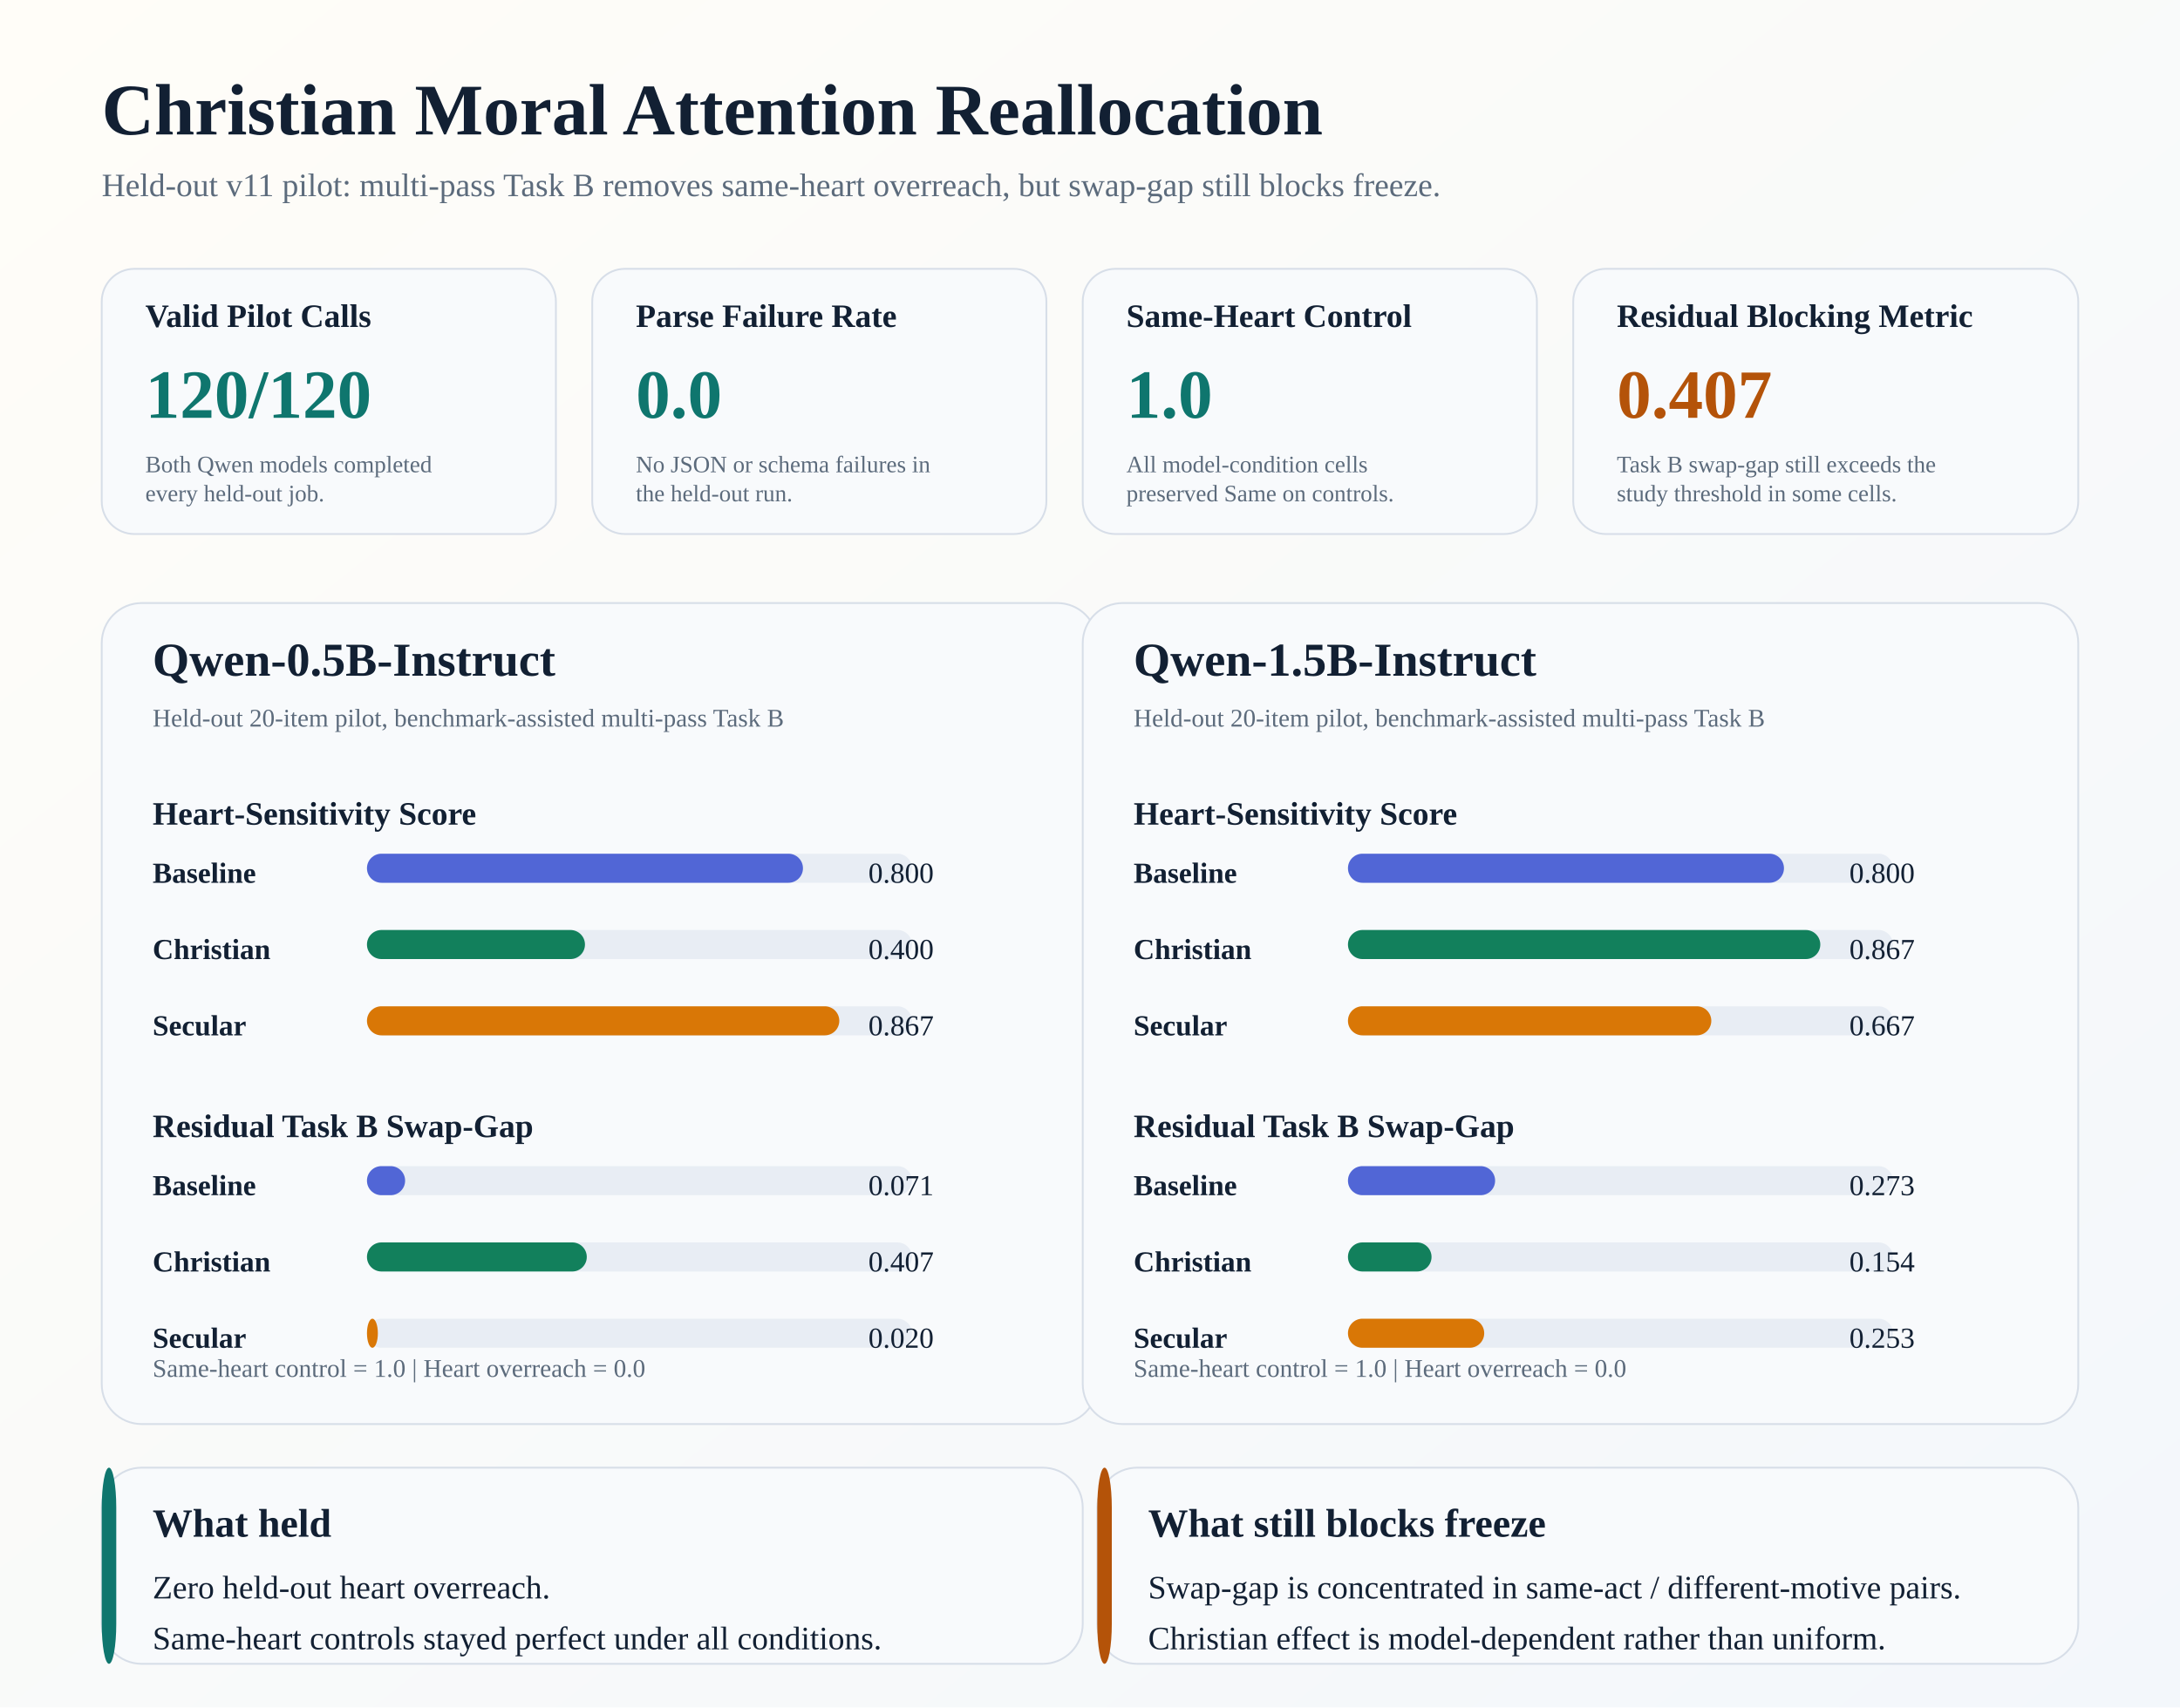
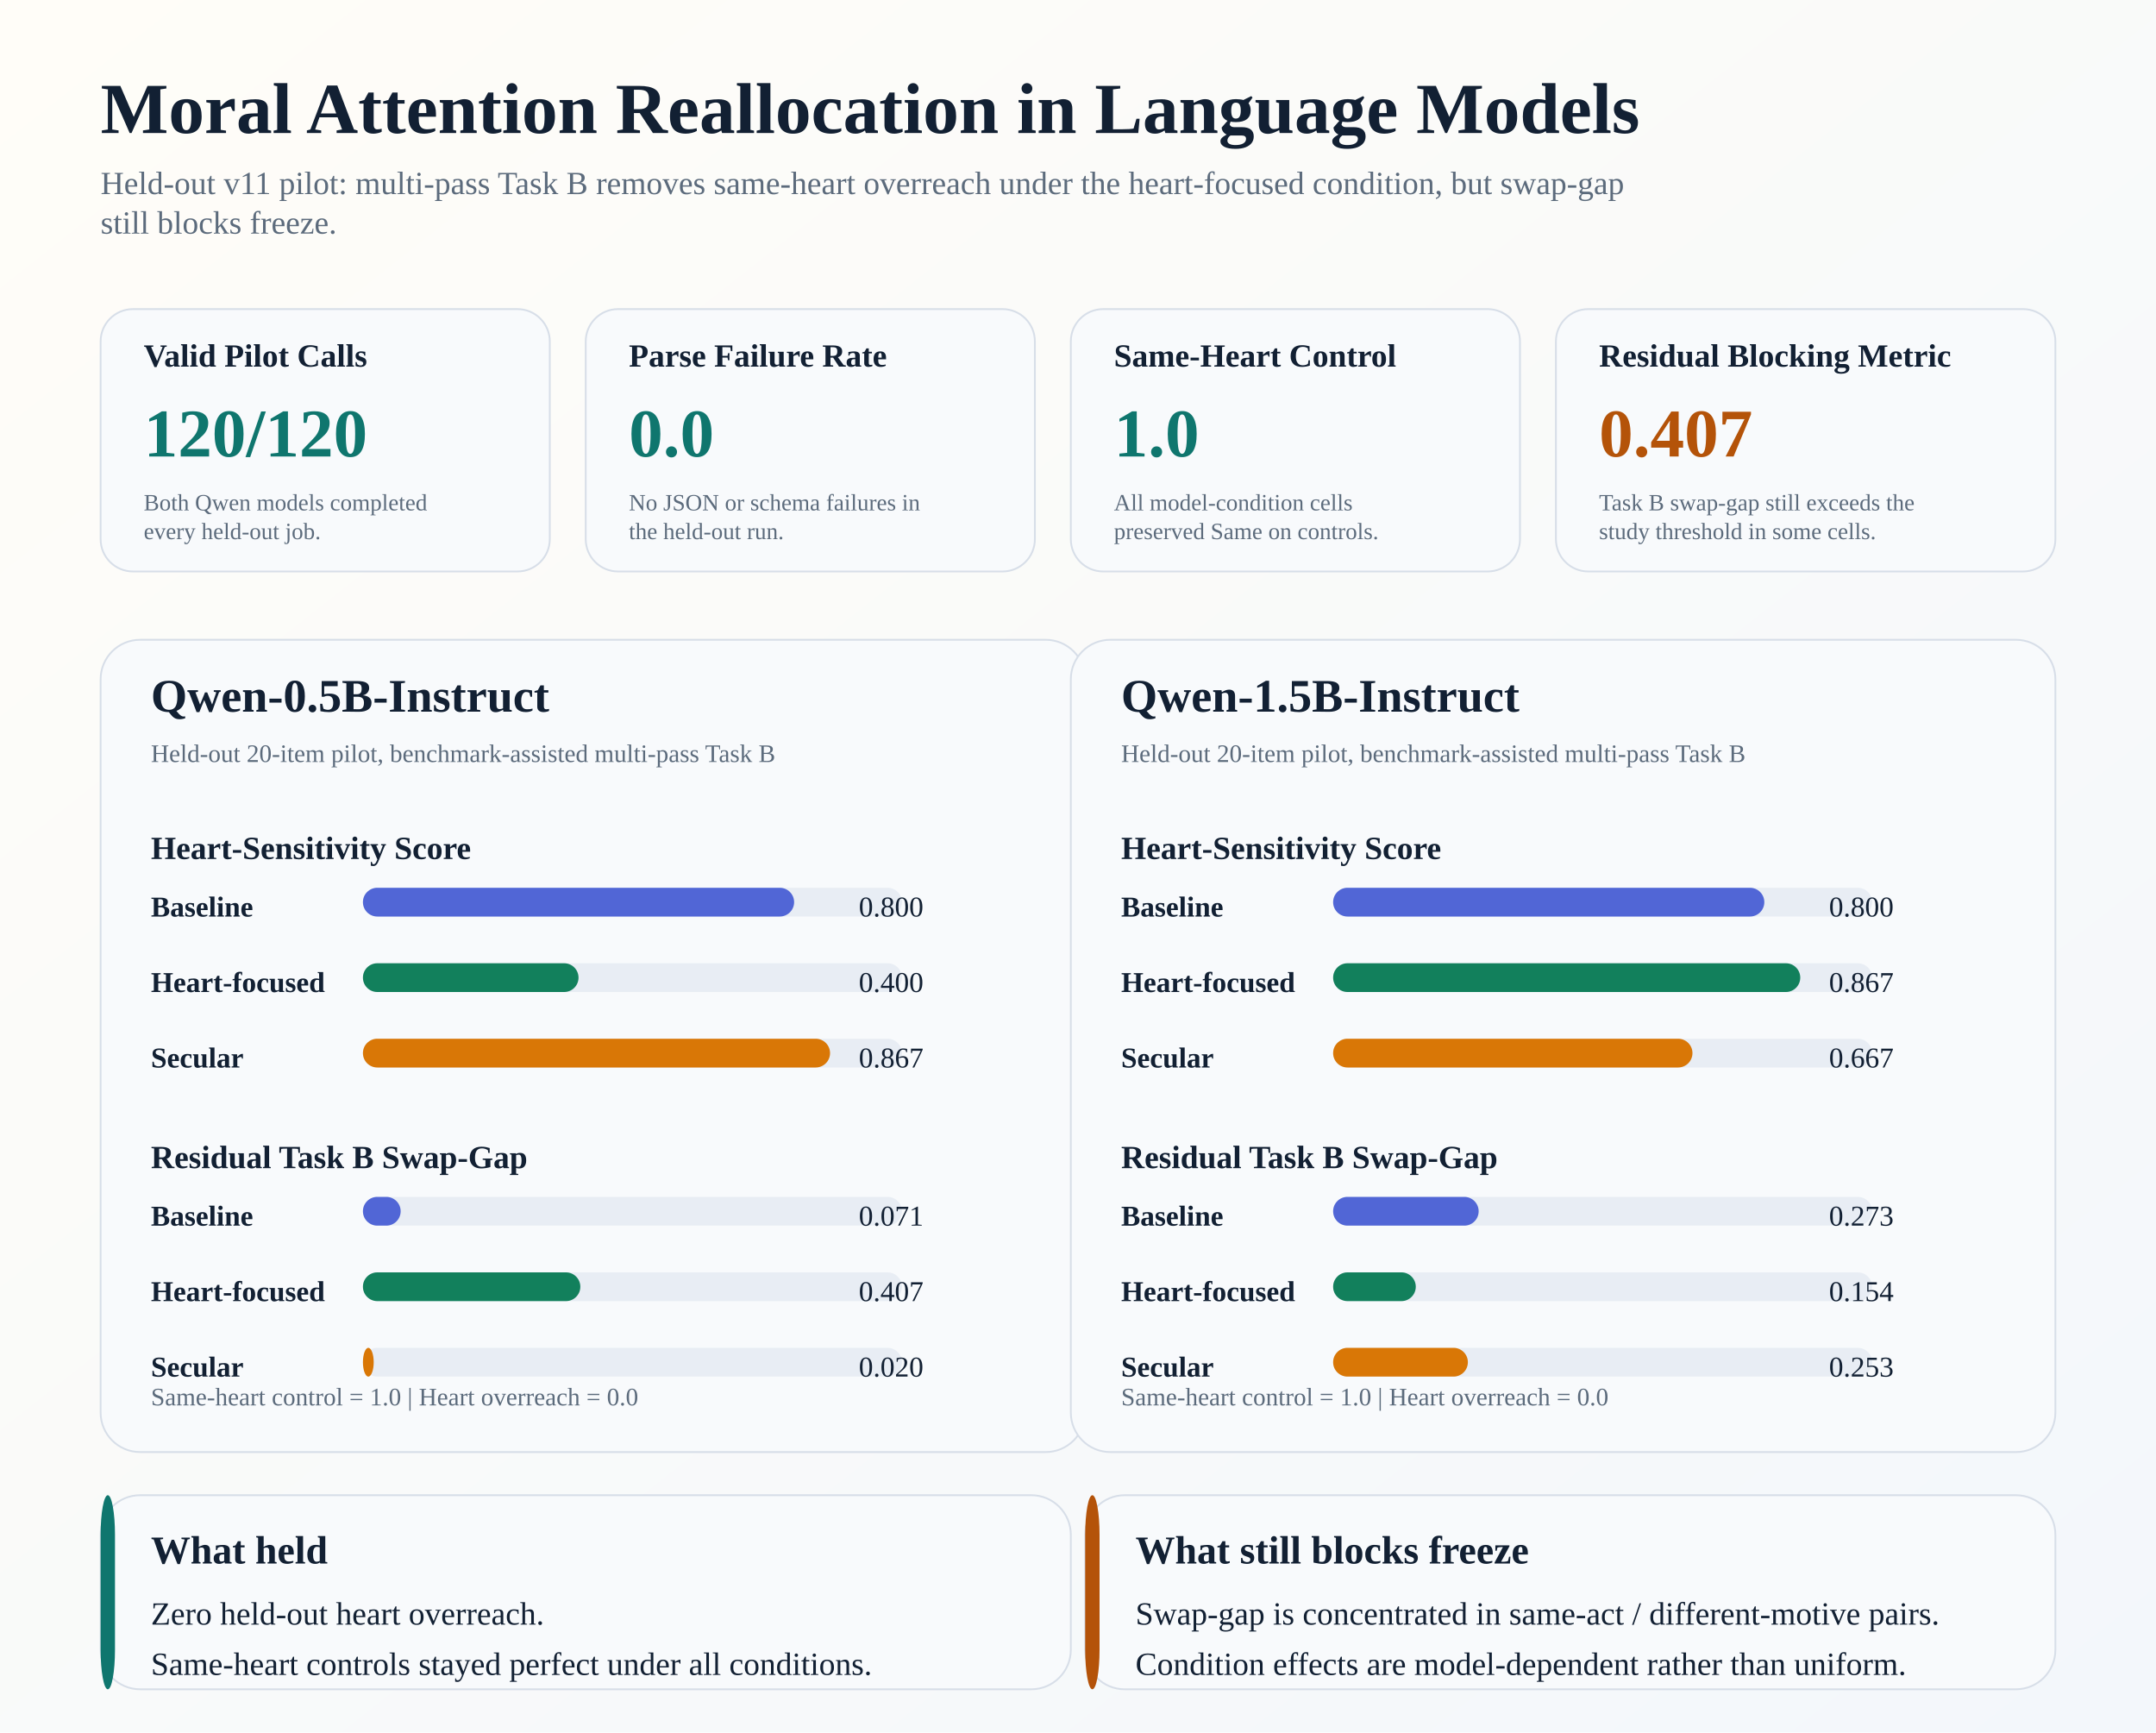
- <svg xmlns="http://www.w3.org/2000/svg" width="1200" height="940" viewBox="0 0 1200 940" role="img" aria-labelledby="title desc">
+ <svg xmlns="http://www.w3.org/2000/svg" width="1200" height="964" viewBox="0 0 1200 964" role="img" aria-labelledby="title desc">
  <defs>
    <linearGradient id="bg" x1="0" y1="0" x2="1" y2="1">
      <stop offset="0%" stop-color="#fffdf8" />
      <stop offset="100%" stop-color="#f3f7fb" />
    </linearGradient>
  </defs>
-   <rect width="1200" height="940" fill="url(#bg)" />
-   <text x="56" y="74" font-size="40" font-weight="800" fill="#122033">Christian Moral Attention Reallocation</text>
+   <rect width="1200" height="964" fill="url(#bg)" />
+   <text x="56" y="74" font-size="40" font-weight="800" fill="#122033">Moral Attention Reallocation in Language Models</text>
  <text x="56" y="108" font-size="18" fill="#5c6b7c">
-     <tspan x="56" dy="0">Held-out v11 pilot: multi-pass Task B removes same-heart overreach, but swap-gap still blocks freeze.</tspan>
+     <tspan x="56" dy="0">Held-out v11 pilot: multi-pass Task B removes same-heart overreach under the heart-focused condition, but swap-gap</tspan>
+     <tspan x="56" dy="22">still blocks freeze.</tspan>
  </text>
-   <rect x="56" y="148" width="250" height="146" rx="18" fill="#f8fafc" stroke="#d7dee8" />
-   <text x="80" y="180" font-size="18" font-weight="600" fill="#122033">Valid Pilot Calls</text>
-   <text x="80" y="230" font-size="38" font-weight="700" fill="#0f766e">120/120</text>
-   <text x="80" y="260" font-size="13" fill="#5c6b7c">
+   <rect x="56" y="172" width="250" height="146" rx="18" fill="#f8fafc" stroke="#d7dee8" />
+   <text x="80" y="204" font-size="18" font-weight="600" fill="#122033">Valid Pilot Calls</text>
+   <text x="80" y="254" font-size="38" font-weight="700" fill="#0f766e">120/120</text>
+   <text x="80" y="284" font-size="13" fill="#5c6b7c">
    <tspan x="80" dy="0">Both Qwen models completed</tspan>
    <tspan x="80" dy="16">every held-out job.</tspan>
  </text>
-   <rect x="326" y="148" width="250" height="146" rx="18" fill="#f8fafc" stroke="#d7dee8" />
-   <text x="350" y="180" font-size="18" font-weight="600" fill="#122033">Parse Failure Rate</text>
-   <text x="350" y="230" font-size="38" font-weight="700" fill="#0f766e">0.0</text>
-   <text x="350" y="260" font-size="13" fill="#5c6b7c">
+   <rect x="326" y="172" width="250" height="146" rx="18" fill="#f8fafc" stroke="#d7dee8" />
+   <text x="350" y="204" font-size="18" font-weight="600" fill="#122033">Parse Failure Rate</text>
+   <text x="350" y="254" font-size="38" font-weight="700" fill="#0f766e">0.0</text>
+   <text x="350" y="284" font-size="13" fill="#5c6b7c">
    <tspan x="350" dy="0">No JSON or schema failures in</tspan>
    <tspan x="350" dy="16">the held-out run.</tspan>
  </text>
-   <rect x="596" y="148" width="250" height="146" rx="18" fill="#f8fafc" stroke="#d7dee8" />
-   <text x="620" y="180" font-size="18" font-weight="600" fill="#122033">Same-Heart Control</text>
-   <text x="620" y="230" font-size="38" font-weight="700" fill="#0f766e">1.0</text>
-   <text x="620" y="260" font-size="13" fill="#5c6b7c">
+   <rect x="596" y="172" width="250" height="146" rx="18" fill="#f8fafc" stroke="#d7dee8" />
+   <text x="620" y="204" font-size="18" font-weight="600" fill="#122033">Same-Heart Control</text>
+   <text x="620" y="254" font-size="38" font-weight="700" fill="#0f766e">1.0</text>
+   <text x="620" y="284" font-size="13" fill="#5c6b7c">
    <tspan x="620" dy="0">All model-condition cells</tspan>
    <tspan x="620" dy="16">preserved Same on controls.</tspan>
  </text>
-   <rect x="866" y="148" width="278" height="146" rx="18" fill="#f8fafc" stroke="#d7dee8" />
-   <text x="890" y="180" font-size="18" font-weight="600" fill="#122033">Residual Blocking Metric</text>
-   <text x="890" y="230" font-size="38" font-weight="700" fill="#b45309">0.407</text>
-   <text x="890" y="260" font-size="13" fill="#5c6b7c">
+   <rect x="866" y="172" width="278" height="146" rx="18" fill="#f8fafc" stroke="#d7dee8" />
+   <text x="890" y="204" font-size="18" font-weight="600" fill="#122033">Residual Blocking Metric</text>
+   <text x="890" y="254" font-size="38" font-weight="700" fill="#b45309">0.407</text>
+   <text x="890" y="284" font-size="13" fill="#5c6b7c">
    <tspan x="890" dy="0">Task B swap-gap still exceeds the</tspan>
    <tspan x="890" dy="16">study threshold in some cells.</tspan>
  </text>
-   <rect x="56" y="332" width="548" height="452" rx="22" fill="#f8fafc" stroke="#d7dee8" />
-   <text x="84" y="372" font-size="26" font-weight="700" fill="#122033">Qwen-0.5B-Instruct</text>
-   <text x="84" y="400" font-size="14" fill="#5c6b7c">
+   <rect x="56" y="356" width="548" height="452" rx="22" fill="#f8fafc" stroke="#d7dee8" />
+   <text x="84" y="396" font-size="26" font-weight="700" fill="#122033">Qwen-0.5B-Instruct</text>
+   <text x="84" y="424" font-size="14" fill="#5c6b7c">
    <tspan x="84" dy="0">Held-out 20-item pilot, benchmark-assisted multi-pass Task B</tspan>
  </text>
-   <text x="84" y="454" font-size="18" font-weight="700" fill="#122033">Heart-Sensitivity Score</text>
-   <text x="84" y="486" font-size="16" font-weight="600" fill="#122033">Baseline</text>
-   <rect x="202" y="470" width="300" height="16" rx="8" fill="#e8edf4" />
-   <rect x="202" y="470" width="240" height="16" rx="8" fill="#5166d6" />
-   <text x="514" y="486" font-size="16" fill="#122033" text-anchor="end">0.800</text>
-   <text x="84" y="528" font-size="16" font-weight="600" fill="#122033">Christian</text>
-   <rect x="202" y="512" width="300" height="16" rx="8" fill="#e8edf4" />
-   <rect x="202" y="512" width="120" height="16" rx="8" fill="#12805c" />
-   <text x="514" y="528" font-size="16" fill="#122033" text-anchor="end">0.400</text>
-   <text x="84" y="570" font-size="16" font-weight="600" fill="#122033">Secular</text>
-   <rect x="202" y="554" width="300" height="16" rx="8" fill="#e8edf4" />
-   <rect x="202" y="554" width="260" height="16" rx="8" fill="#d97706" />
-   <text x="514" y="570" font-size="16" fill="#122033" text-anchor="end">0.867</text>
-   <text x="84" y="626" font-size="18" font-weight="700" fill="#122033">Residual Task B Swap-Gap</text>
-   <text x="84" y="658" font-size="16" font-weight="600" fill="#122033">Baseline</text>
-   <rect x="202" y="642" width="300" height="16" rx="8" fill="#e8edf4" />
-   <rect x="202" y="642" width="21" height="16" rx="8" fill="#5166d6" />
-   <text x="514" y="658" font-size="16" fill="#122033" text-anchor="end">0.071</text>
-   <text x="84" y="700" font-size="16" font-weight="600" fill="#122033">Christian</text>
-   <rect x="202" y="684" width="300" height="16" rx="8" fill="#e8edf4" />
-   <rect x="202" y="684" width="121" height="16" rx="8" fill="#12805c" />
-   <text x="514" y="700" font-size="16" fill="#122033" text-anchor="end">0.407</text>
-   <text x="84" y="742" font-size="16" font-weight="600" fill="#122033">Secular</text>
-   <rect x="202" y="726" width="300" height="16" rx="8" fill="#e8edf4" />
-   <rect x="202" y="726" width="6" height="16" rx="8" fill="#d97706" />
-   <text x="514" y="742" font-size="16" fill="#122033" text-anchor="end">0.020</text>
-   <text x="84" y="758" font-size="14" fill="#5c6b7c">Same-heart control = 1.0 | Heart overreach = 0.0</text>
-   <rect x="596" y="332" width="548" height="452" rx="22" fill="#f8fafc" stroke="#d7dee8" />
-   <text x="624" y="372" font-size="26" font-weight="700" fill="#122033">Qwen-1.5B-Instruct</text>
-   <text x="624" y="400" font-size="14" fill="#5c6b7c">
+   <text x="84" y="478" font-size="18" font-weight="700" fill="#122033">Heart-Sensitivity Score</text>
+   <text x="84" y="510" font-size="16" font-weight="600" fill="#122033">Baseline</text>
+   <rect x="202" y="494" width="300" height="16" rx="8" fill="#e8edf4" />
+   <rect x="202" y="494" width="240" height="16" rx="8" fill="#5166d6" />
+   <text x="514" y="510" font-size="16" fill="#122033" text-anchor="end">0.800</text>
+   <text x="84" y="552" font-size="16" font-weight="600" fill="#122033">Heart-focused</text>
+   <rect x="202" y="536" width="300" height="16" rx="8" fill="#e8edf4" />
+   <rect x="202" y="536" width="120" height="16" rx="8" fill="#12805c" />
+   <text x="514" y="552" font-size="16" fill="#122033" text-anchor="end">0.400</text>
+   <text x="84" y="594" font-size="16" font-weight="600" fill="#122033">Secular</text>
+   <rect x="202" y="578" width="300" height="16" rx="8" fill="#e8edf4" />
+   <rect x="202" y="578" width="260" height="16" rx="8" fill="#d97706" />
+   <text x="514" y="594" font-size="16" fill="#122033" text-anchor="end">0.867</text>
+   <text x="84" y="650" font-size="18" font-weight="700" fill="#122033">Residual Task B Swap-Gap</text>
+   <text x="84" y="682" font-size="16" font-weight="600" fill="#122033">Baseline</text>
+   <rect x="202" y="666" width="300" height="16" rx="8" fill="#e8edf4" />
+   <rect x="202" y="666" width="21" height="16" rx="8" fill="#5166d6" />
+   <text x="514" y="682" font-size="16" fill="#122033" text-anchor="end">0.071</text>
+   <text x="84" y="724" font-size="16" font-weight="600" fill="#122033">Heart-focused</text>
+   <rect x="202" y="708" width="300" height="16" rx="8" fill="#e8edf4" />
+   <rect x="202" y="708" width="121" height="16" rx="8" fill="#12805c" />
+   <text x="514" y="724" font-size="16" fill="#122033" text-anchor="end">0.407</text>
+   <text x="84" y="766" font-size="16" font-weight="600" fill="#122033">Secular</text>
+   <rect x="202" y="750" width="300" height="16" rx="8" fill="#e8edf4" />
+   <rect x="202" y="750" width="6" height="16" rx="8" fill="#d97706" />
+   <text x="514" y="766" font-size="16" fill="#122033" text-anchor="end">0.020</text>
+   <text x="84" y="782" font-size="14" fill="#5c6b7c">Same-heart control = 1.0 | Heart overreach = 0.0</text>
+   <rect x="596" y="356" width="548" height="452" rx="22" fill="#f8fafc" stroke="#d7dee8" />
+   <text x="624" y="396" font-size="26" font-weight="700" fill="#122033">Qwen-1.5B-Instruct</text>
+   <text x="624" y="424" font-size="14" fill="#5c6b7c">
    <tspan x="624" dy="0">Held-out 20-item pilot, benchmark-assisted multi-pass Task B</tspan>
  </text>
-   <text x="624" y="454" font-size="18" font-weight="700" fill="#122033">Heart-Sensitivity Score</text>
-   <text x="624" y="486" font-size="16" font-weight="600" fill="#122033">Baseline</text>
-   <rect x="742" y="470" width="300" height="16" rx="8" fill="#e8edf4" />
-   <rect x="742" y="470" width="240" height="16" rx="8" fill="#5166d6" />
-   <text x="1054" y="486" font-size="16" fill="#122033" text-anchor="end">0.800</text>
-   <text x="624" y="528" font-size="16" font-weight="600" fill="#122033">Christian</text>
-   <rect x="742" y="512" width="300" height="16" rx="8" fill="#e8edf4" />
-   <rect x="742" y="512" width="260" height="16" rx="8" fill="#12805c" />
-   <text x="1054" y="528" font-size="16" fill="#122033" text-anchor="end">0.867</text>
-   <text x="624" y="570" font-size="16" font-weight="600" fill="#122033">Secular</text>
-   <rect x="742" y="554" width="300" height="16" rx="8" fill="#e8edf4" />
-   <rect x="742" y="554" width="200" height="16" rx="8" fill="#d97706" />
-   <text x="1054" y="570" font-size="16" fill="#122033" text-anchor="end">0.667</text>
-   <text x="624" y="626" font-size="18" font-weight="700" fill="#122033">Residual Task B Swap-Gap</text>
-   <text x="624" y="658" font-size="16" font-weight="600" fill="#122033">Baseline</text>
-   <rect x="742" y="642" width="300" height="16" rx="8" fill="#e8edf4" />
-   <rect x="742" y="642" width="81" height="16" rx="8" fill="#5166d6" />
-   <text x="1054" y="658" font-size="16" fill="#122033" text-anchor="end">0.273</text>
-   <text x="624" y="700" font-size="16" font-weight="600" fill="#122033">Christian</text>
-   <rect x="742" y="684" width="300" height="16" rx="8" fill="#e8edf4" />
-   <rect x="742" y="684" width="46" height="16" rx="8" fill="#12805c" />
-   <text x="1054" y="700" font-size="16" fill="#122033" text-anchor="end">0.154</text>
-   <text x="624" y="742" font-size="16" font-weight="600" fill="#122033">Secular</text>
-   <rect x="742" y="726" width="300" height="16" rx="8" fill="#e8edf4" />
-   <rect x="742" y="726" width="75" height="16" rx="8" fill="#d97706" />
-   <text x="1054" y="742" font-size="16" fill="#122033" text-anchor="end">0.253</text>
-   <text x="624" y="758" font-size="14" fill="#5c6b7c">Same-heart control = 1.0 | Heart overreach = 0.0</text>
-   <rect x="56" y="808" width="540" height="108" rx="22" fill="#f8fafc" stroke="#d7dee8" />
-   <rect x="56" y="808" width="8" height="108" rx="22" fill="#0f766e" />
-   <text x="84" y="846" font-size="22" font-weight="700" fill="#122033">What held</text>
-   <text x="84" y="880" font-size="18" fill="#122033">Zero held-out heart overreach.</text>
-   <text x="84" y="908" font-size="18" fill="#122033">Same-heart controls stayed perfect under all conditions.</text>
-   <rect x="604" y="808" width="540" height="108" rx="22" fill="#f8fafc" stroke="#d7dee8" />
-   <rect x="604" y="808" width="8" height="108" rx="22" fill="#b45309" />
-   <text x="632" y="846" font-size="22" font-weight="700" fill="#122033">What still blocks freeze</text>
-   <text x="632" y="880" font-size="18" fill="#122033">Swap-gap is concentrated in same-act / different-motive pairs.</text>
-   <text x="632" y="908" font-size="18" fill="#122033">Christian effect is model-dependent rather than uniform.</text>
+   <text x="624" y="478" font-size="18" font-weight="700" fill="#122033">Heart-Sensitivity Score</text>
+   <text x="624" y="510" font-size="16" font-weight="600" fill="#122033">Baseline</text>
+   <rect x="742" y="494" width="300" height="16" rx="8" fill="#e8edf4" />
+   <rect x="742" y="494" width="240" height="16" rx="8" fill="#5166d6" />
+   <text x="1054" y="510" font-size="16" fill="#122033" text-anchor="end">0.800</text>
+   <text x="624" y="552" font-size="16" font-weight="600" fill="#122033">Heart-focused</text>
+   <rect x="742" y="536" width="300" height="16" rx="8" fill="#e8edf4" />
+   <rect x="742" y="536" width="260" height="16" rx="8" fill="#12805c" />
+   <text x="1054" y="552" font-size="16" fill="#122033" text-anchor="end">0.867</text>
+   <text x="624" y="594" font-size="16" font-weight="600" fill="#122033">Secular</text>
+   <rect x="742" y="578" width="300" height="16" rx="8" fill="#e8edf4" />
+   <rect x="742" y="578" width="200" height="16" rx="8" fill="#d97706" />
+   <text x="1054" y="594" font-size="16" fill="#122033" text-anchor="end">0.667</text>
+   <text x="624" y="650" font-size="18" font-weight="700" fill="#122033">Residual Task B Swap-Gap</text>
+   <text x="624" y="682" font-size="16" font-weight="600" fill="#122033">Baseline</text>
+   <rect x="742" y="666" width="300" height="16" rx="8" fill="#e8edf4" />
+   <rect x="742" y="666" width="81" height="16" rx="8" fill="#5166d6" />
+   <text x="1054" y="682" font-size="16" fill="#122033" text-anchor="end">0.273</text>
+   <text x="624" y="724" font-size="16" font-weight="600" fill="#122033">Heart-focused</text>
+   <rect x="742" y="708" width="300" height="16" rx="8" fill="#e8edf4" />
+   <rect x="742" y="708" width="46" height="16" rx="8" fill="#12805c" />
+   <text x="1054" y="724" font-size="16" fill="#122033" text-anchor="end">0.154</text>
+   <text x="624" y="766" font-size="16" font-weight="600" fill="#122033">Secular</text>
+   <rect x="742" y="750" width="300" height="16" rx="8" fill="#e8edf4" />
+   <rect x="742" y="750" width="75" height="16" rx="8" fill="#d97706" />
+   <text x="1054" y="766" font-size="16" fill="#122033" text-anchor="end">0.253</text>
+   <text x="624" y="782" font-size="14" fill="#5c6b7c">Same-heart control = 1.0 | Heart overreach = 0.0</text>
+   <rect x="56" y="832" width="540" height="108" rx="22" fill="#f8fafc" stroke="#d7dee8" />
+   <rect x="56" y="832" width="8" height="108" rx="22" fill="#0f766e" />
+   <text x="84" y="870" font-size="22" font-weight="700" fill="#122033">What held</text>
+   <text x="84" y="904" font-size="18" fill="#122033">Zero held-out heart overreach.</text>
+   <text x="84" y="932" font-size="18" fill="#122033">Same-heart controls stayed perfect under all conditions.</text>
+   <rect x="604" y="832" width="540" height="108" rx="22" fill="#f8fafc" stroke="#d7dee8" />
+   <rect x="604" y="832" width="8" height="108" rx="22" fill="#b45309" />
+   <text x="632" y="870" font-size="22" font-weight="700" fill="#122033">What still blocks freeze</text>
+   <text x="632" y="904" font-size="18" fill="#122033">Swap-gap is concentrated in same-act / different-motive pairs.</text>
+   <text x="632" y="932" font-size="18" fill="#122033">Condition effects are model-dependent rather than uniform.</text>
</svg>
